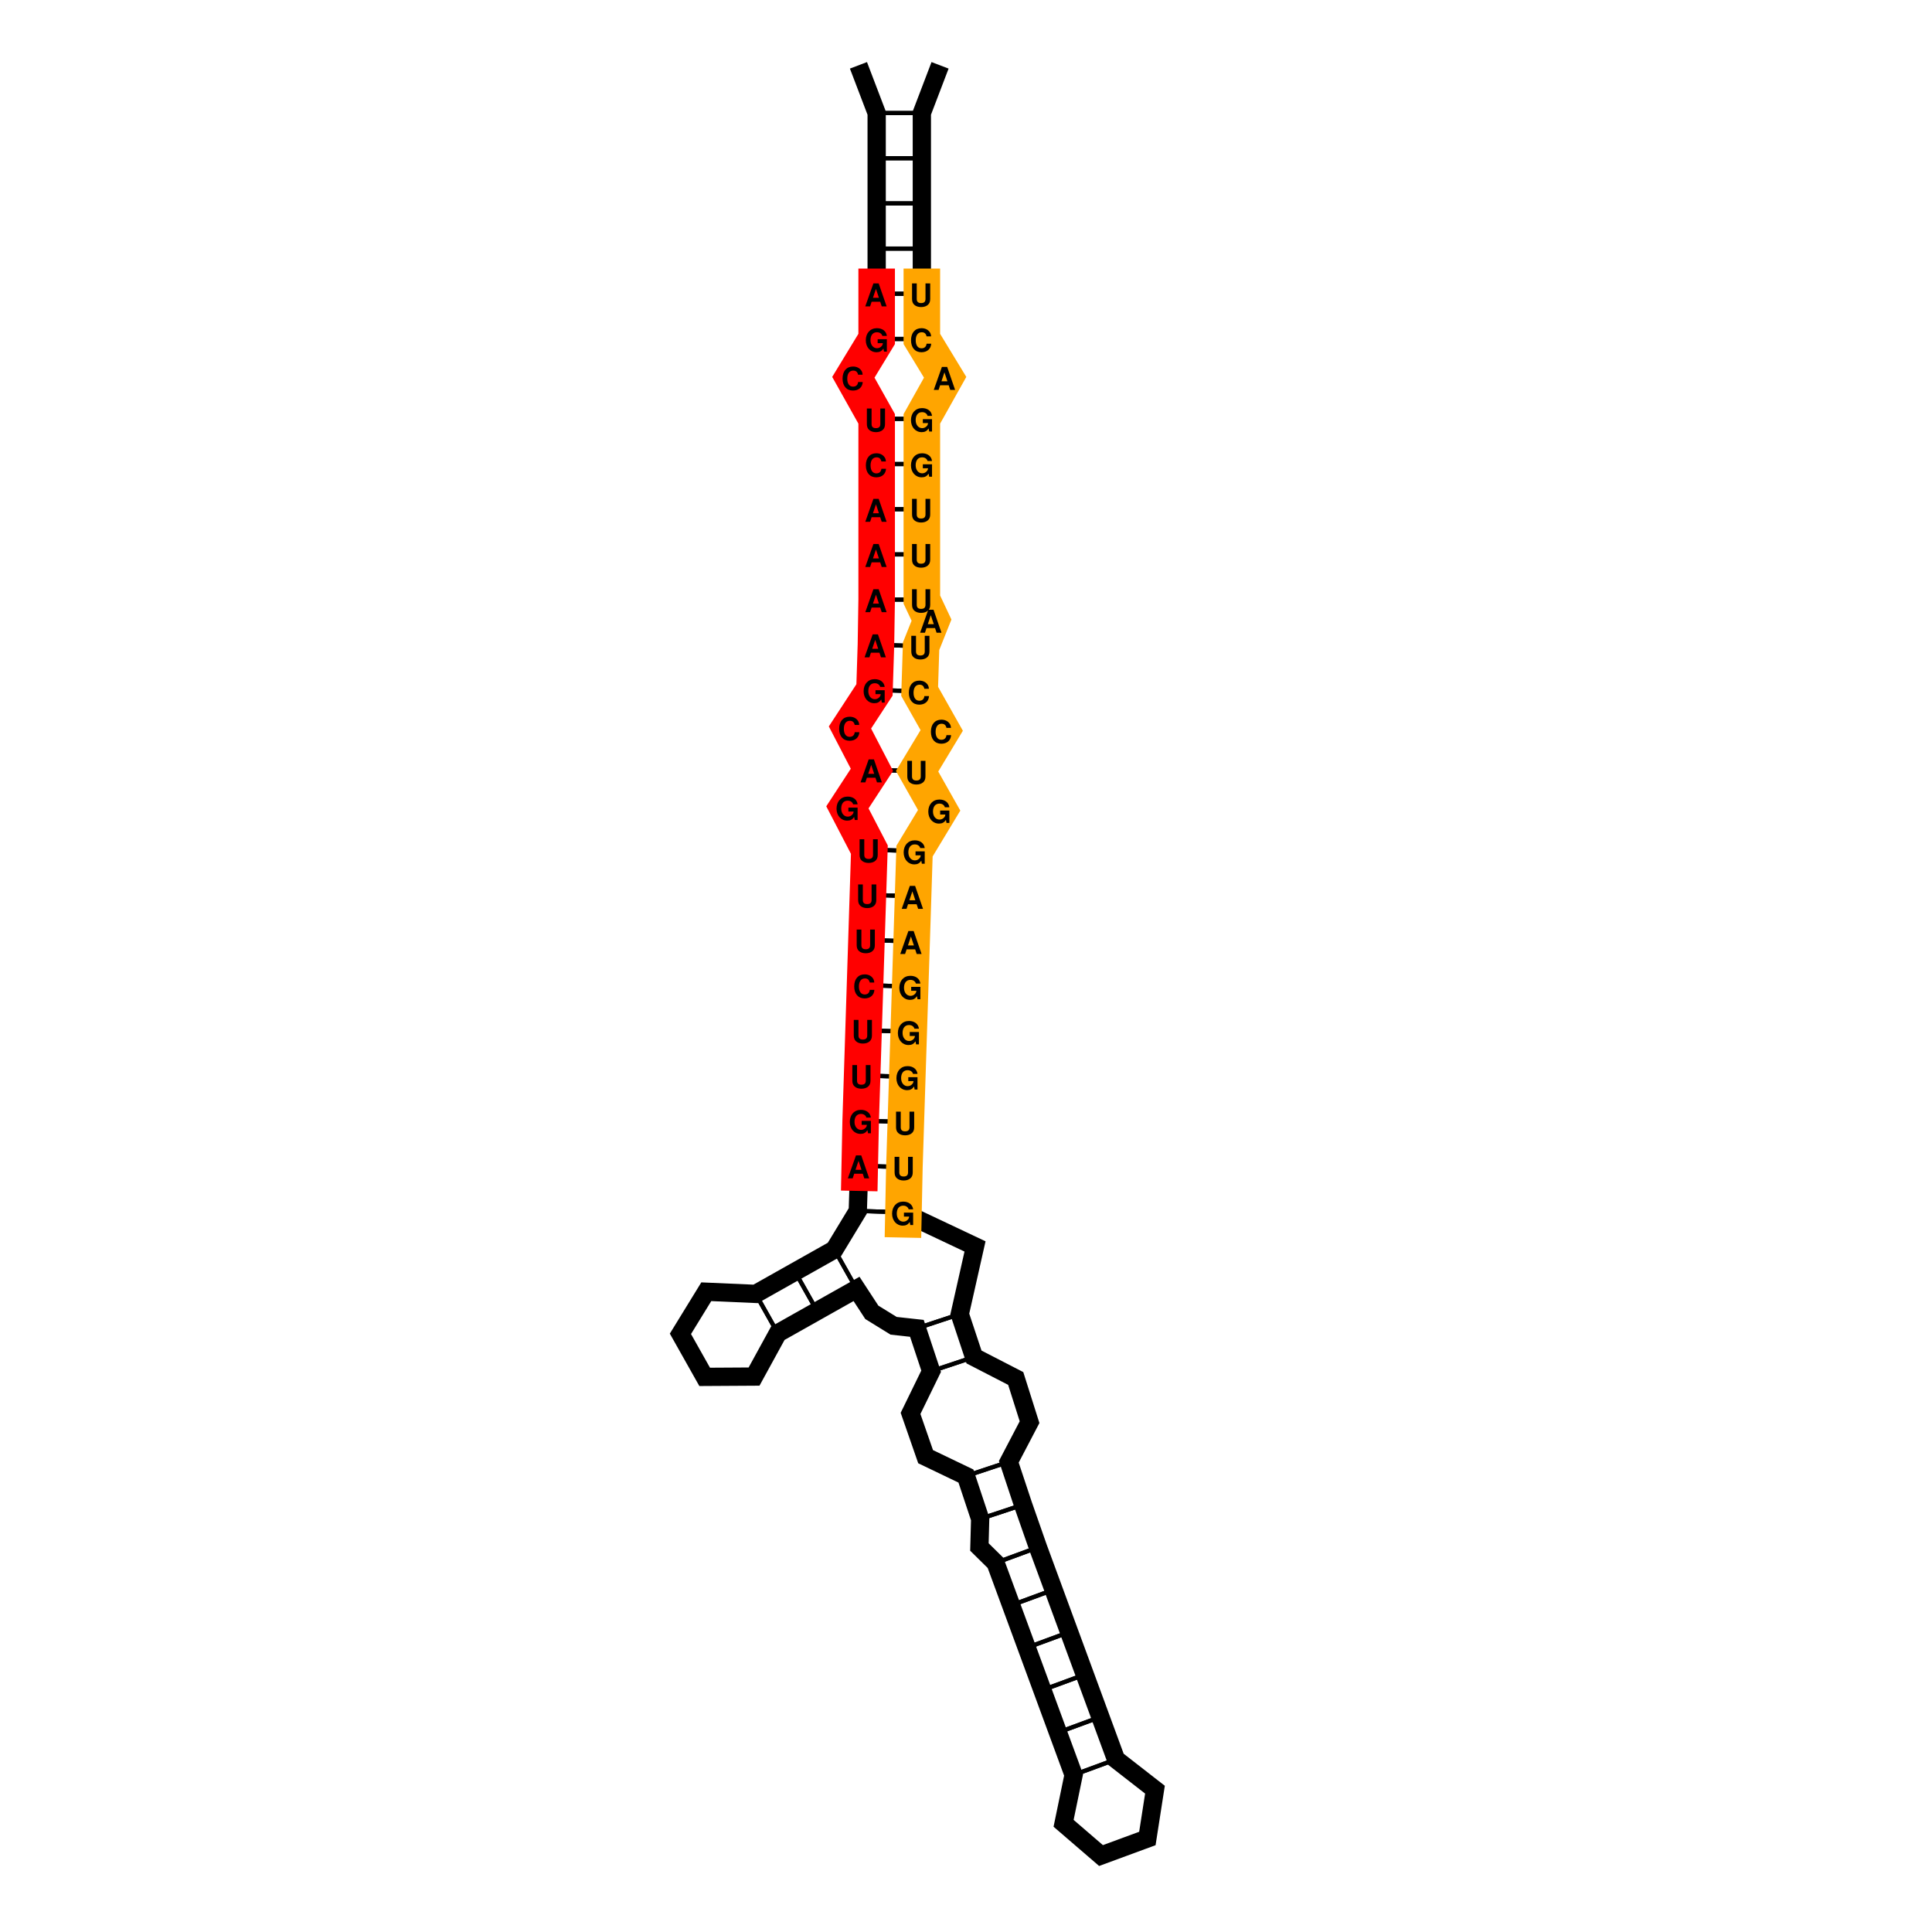
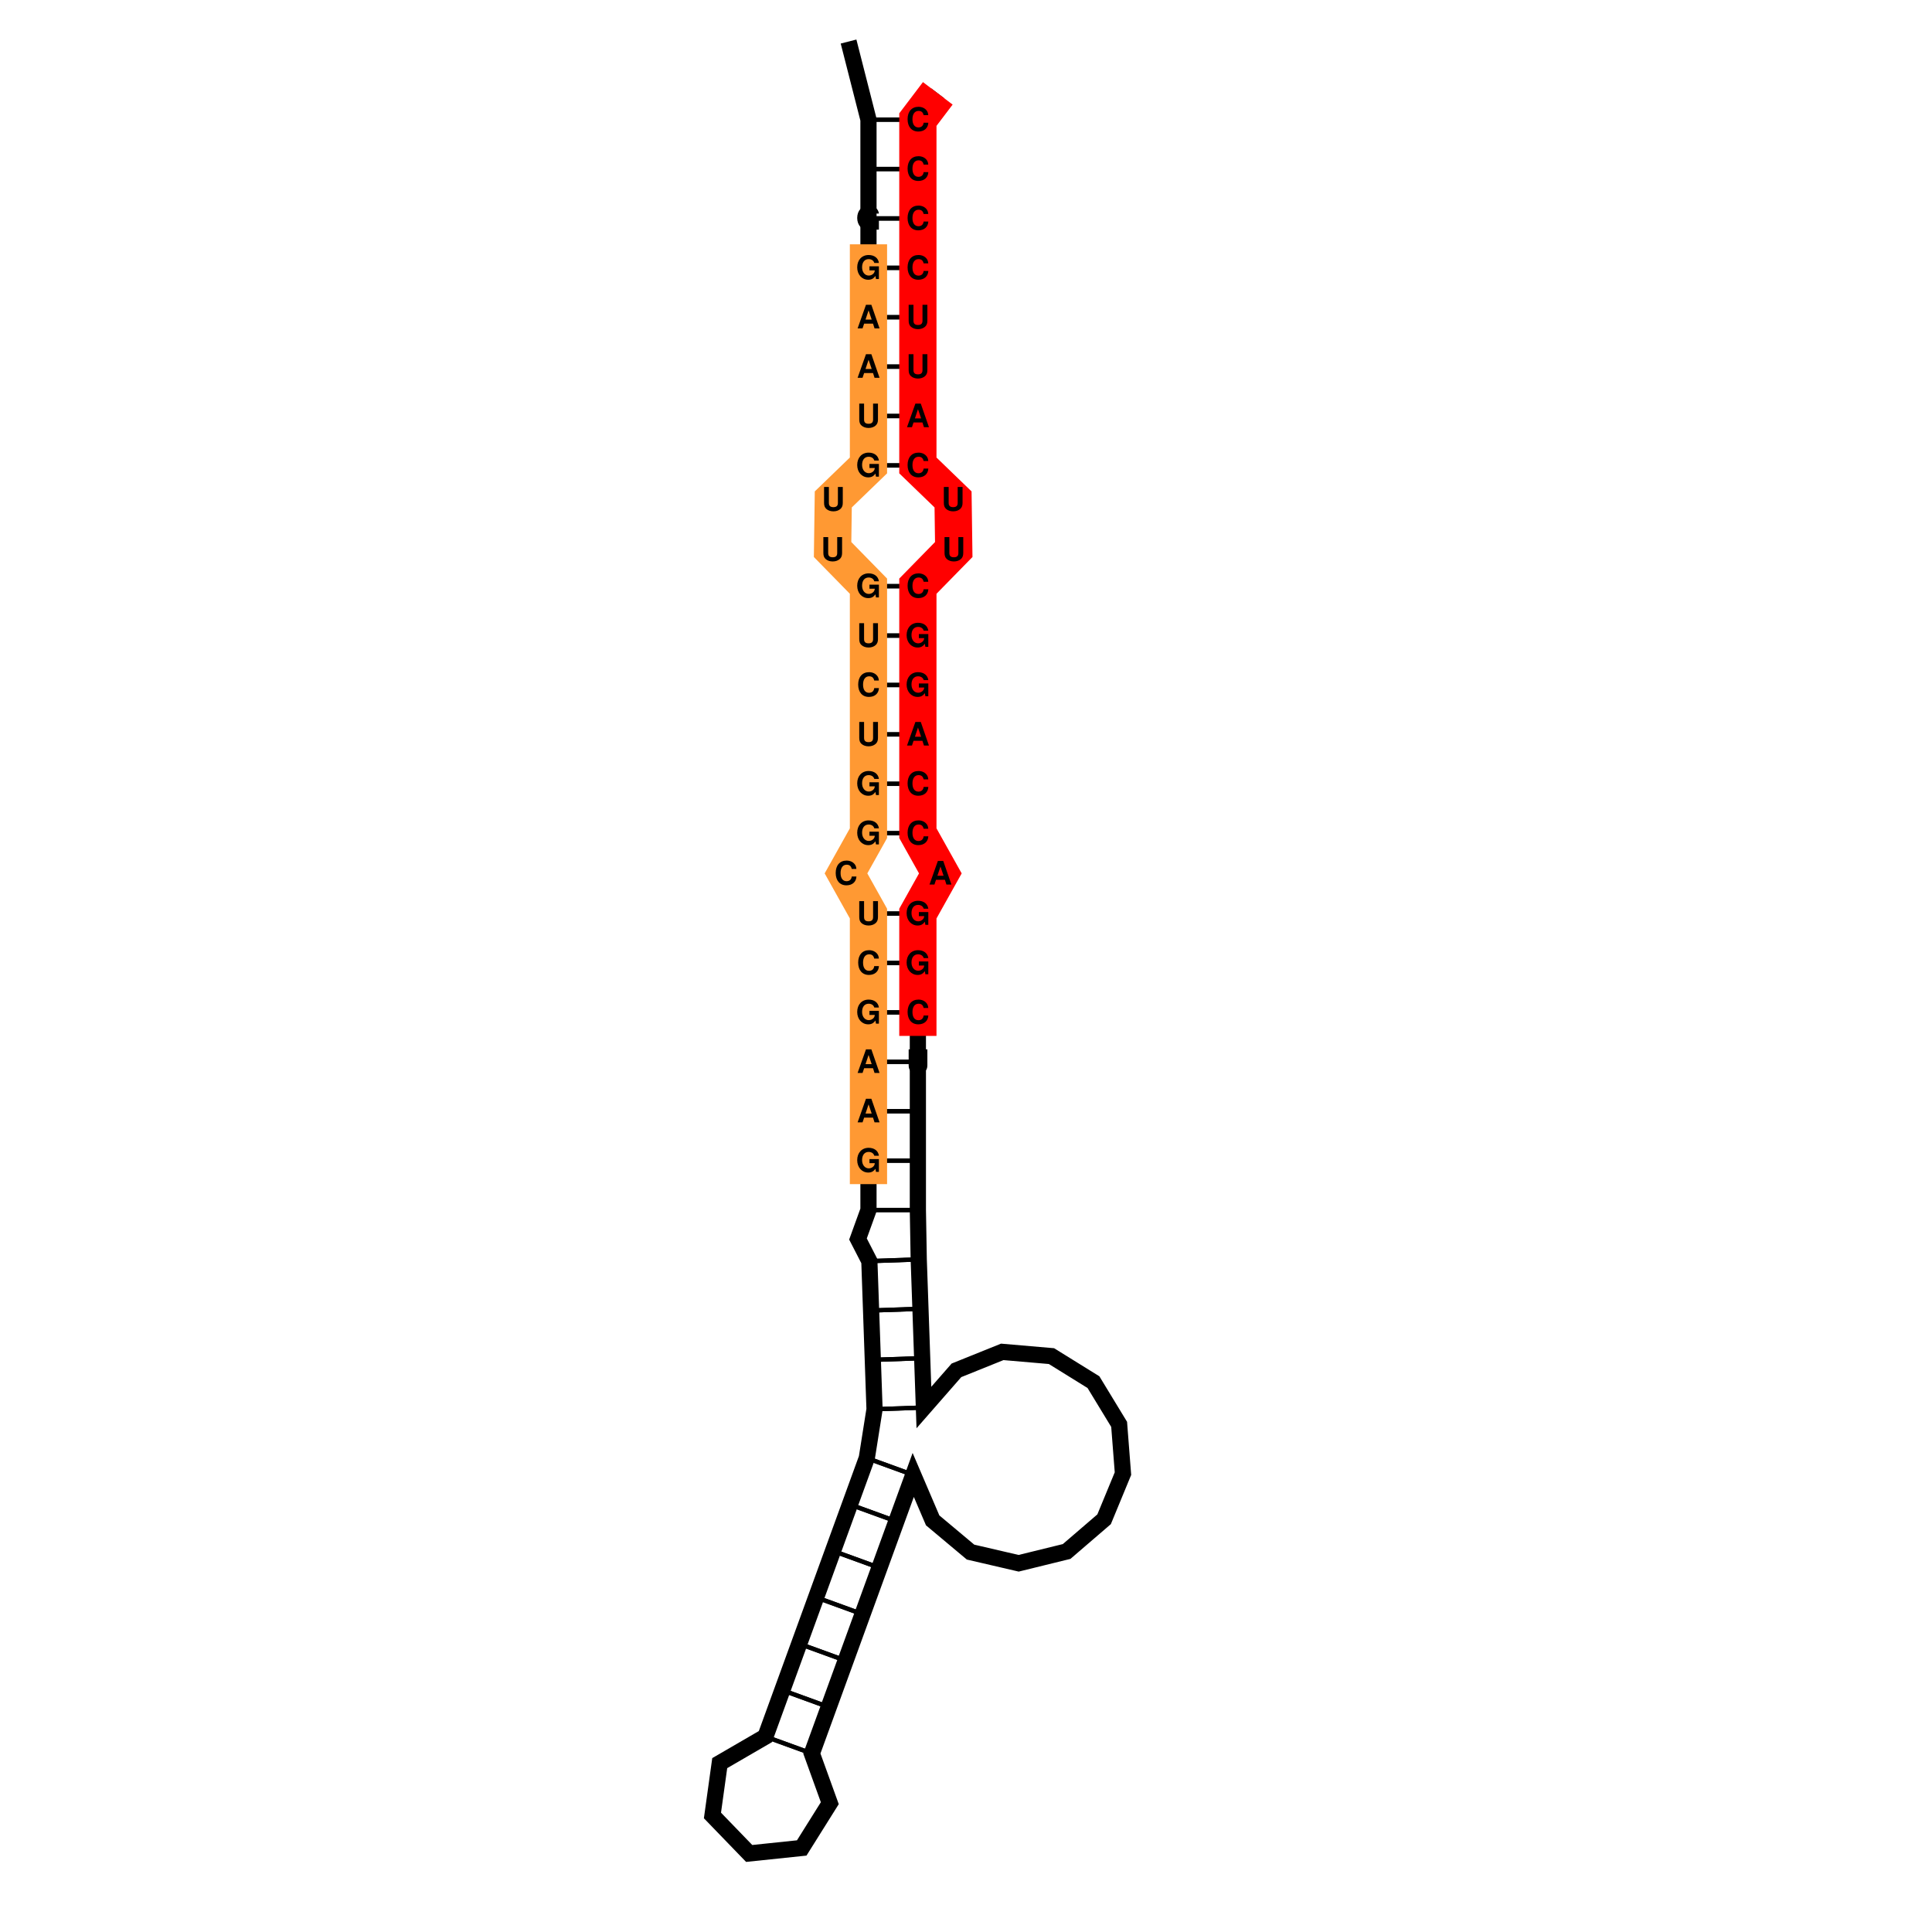
- <svg xmlns="http://www.w3.org/2000/svg" baseProfile="full" height="100%" preserveAspectRatio="xMidYMid meet" version="1.1" viewBox="0, 0, 452, 452" width="100%">
+ <svg xmlns="http://www.w3.org/2000/svg" baseProfile="full" height="100%" preserveAspectRatio="xMidYMid meet" version="1.1" viewBox="0, 0, 452.0, 452.0" width="100%">
  <defs />
  <g id="precursor" transform="translate(0, 10) scale(0.95, 0.95)">
-     <g id="pairs" stroke="black" stroke-width="1.034">
-       <line x1="215.894" x2="227.021" y1="17.313" y2="17.313" />
-       <line x1="215.894" x2="227.021" y1="28.44" y2="28.44" />
-       <line x1="215.894" x2="227.021" y1="39.567" y2="39.567" />
-       <line x1="215.894" x2="227.021" y1="50.694" y2="50.694" />
-       <line x1="215.894" x2="227.021" y1="61.82" y2="61.82" />
-       <line x1="215.894" x2="227.021" y1="72.947" y2="72.947" />
-       <line x1="215.894" x2="227.021" y1="92.625" y2="92.625" />
-       <line x1="215.894" x2="227.021" y1="103.752" y2="103.752" />
-       <line x1="215.894" x2="227.021" y1="114.878" y2="114.878" />
-       <line x1="215.894" x2="227.021" y1="126.005" y2="126.005" />
-       <line x1="215.894" x2="227.021" y1="137.132" y2="137.132" />
-       <line x1="215.716" x2="226.837" y1="148.258" y2="148.614" />
-       <line x1="215.36" x2="226.481" y1="159.378" y2="159.735" />
-       <line x1="214.728" x2="225.85" y1="179.046" y2="179.403" />
-       <line x1="214.098" x2="225.219" y1="198.714" y2="199.071" />
-       <line x1="213.741" x2="224.863" y1="209.835" y2="210.192" />
-       <line x1="213.385" x2="224.506" y1="220.957" y2="221.313" />
-       <line x1="213.028" x2="224.149" y1="232.078" y2="232.434" />
-       <line x1="212.671" x2="223.792" y1="243.198" y2="243.555" />
-       <line x1="212.315" x2="223.436" y1="254.319" y2="254.676" />
-       <line x1="211.958" x2="223.079" y1="265.441" y2="265.798" />
-       <line x1="211.602" x2="222.723" y1="276.562" y2="276.919" />
-       <line x1="211.245" x2="222.366" y1="287.683" y2="288.04" />
-       <line x1="205.477" x2="210.937" y1="297.199" y2="306.893" />
-       <line x1="195.782" x2="201.242" y1="302.658" y2="312.353" />
-       <line x1="186.087" x2="191.547" y1="308.118" y2="317.814" />
-       <line x1="191.547" x2="186.087" y1="317.814" y2="308.118" />
-       <line x1="201.242" x2="195.782" y1="312.353" y2="302.658" />
-       <line x1="210.937" x2="205.477" y1="306.893" y2="297.199" />
-       <line x1="225.802" x2="236.362" y1="316.602" y2="313.096" />
-       <line x1="229.308" x2="239.868" y1="327.162" y2="323.656" />
-       <line x1="237.877" x2="248.437" y1="352.973" y2="349.467" />
-       <line x1="241.384" x2="251.944" y1="363.533" y2="360.027" />
-       <line x1="245.177" x2="255.619" y1="374.372" y2="370.53" />
-       <line x1="249.02" x2="259.462" y1="384.814" y2="380.972" />
-       <line x1="252.862" x2="263.304" y1="395.257" y2="391.414" />
-       <line x1="256.705" x2="267.148" y1="405.699" y2="401.856" />
-       <line x1="260.548" x2="270.99" y1="416.141" y2="412.298" />
-       <line x1="264.39" x2="274.833" y1="426.583" y2="422.741" />
-       <line x1="274.833" x2="264.39" y1="422.741" y2="426.583" />
-       <line x1="270.99" x2="260.548" y1="412.298" y2="416.141" />
-       <line x1="267.148" x2="256.705" y1="401.856" y2="405.699" />
-       <line x1="263.304" x2="252.862" y1="391.414" y2="395.257" />
-       <line x1="259.462" x2="249.02" y1="380.972" y2="384.814" />
-       <line x1="255.619" x2="245.177" y1="370.53" y2="374.372" />
-       <line x1="251.944" x2="241.384" y1="360.027" y2="363.533" />
-       <line x1="248.437" x2="237.877" y1="349.467" y2="352.973" />
-       <line x1="239.868" x2="229.308" y1="323.656" y2="327.162" />
-       <line x1="236.362" x2="225.802" y1="313.096" y2="316.602" />
-       <line x1="222.366" x2="211.245" y1="288.04" y2="287.683" />
-       <line x1="222.723" x2="211.602" y1="276.919" y2="276.562" />
-       <line x1="223.079" x2="211.958" y1="265.798" y2="265.441" />
-       <line x1="223.436" x2="212.315" y1="254.676" y2="254.319" />
-       <line x1="223.792" x2="212.671" y1="243.555" y2="243.198" />
-       <line x1="224.149" x2="213.028" y1="232.434" y2="232.078" />
-       <line x1="224.506" x2="213.385" y1="221.313" y2="220.957" />
-       <line x1="224.863" x2="213.741" y1="210.192" y2="209.835" />
-       <line x1="225.219" x2="214.098" y1="199.071" y2="198.714" />
-       <line x1="225.85" x2="214.728" y1="179.403" y2="179.046" />
-       <line x1="226.481" x2="215.36" y1="159.735" y2="159.378" />
-       <line x1="226.837" x2="215.716" y1="148.614" y2="148.258" />
-       <line x1="227.021" x2="215.894" y1="137.132" y2="137.132" />
-       <line x1="227.021" x2="215.894" y1="126.005" y2="126.005" />
-       <line x1="227.021" x2="215.894" y1="114.878" y2="114.878" />
-       <line x1="227.021" x2="215.894" y1="103.752" y2="103.752" />
-       <line x1="227.021" x2="215.894" y1="92.625" y2="92.625" />
-       <line x1="227.021" x2="215.894" y1="72.947" y2="72.947" />
-       <line x1="227.021" x2="215.894" y1="61.82" y2="61.82" />
-       <line x1="227.021" x2="215.894" y1="50.694" y2="50.694" />
-       <line x1="227.021" x2="215.894" y1="39.567" y2="39.567" />
-       <line x1="227.021" x2="215.894" y1="28.44" y2="28.44" />
-       <line x1="227.021" x2="215.894" y1="17.313" y2="17.313" />
+     <g id="pairs" stroke="black" stroke-width="1.063">
+       <line x1="213.876" x2="226.042" y1="18.93" y2="18.93" />
+       <line x1="213.876" x2="226.042" y1="31.097" y2="31.097" />
+       <line x1="213.876" x2="226.042" y1="43.263" y2="43.263" />
+       <line x1="213.876" x2="226.042" y1="55.43" y2="55.43" />
+       <line x1="213.876" x2="226.042" y1="67.596" y2="67.596" />
+       <line x1="213.876" x2="226.042" y1="79.763" y2="79.763" />
+       <line x1="213.876" x2="226.042" y1="91.929" y2="91.929" />
+       <line x1="213.876" x2="226.042" y1="104.096" y2="104.096" />
+       <line x1="213.876" x2="226.042" y1="133.833" y2="133.833" />
+       <line x1="213.876" x2="226.042" y1="146" y2="146" />
+       <line x1="213.876" x2="226.042" y1="158.166" y2="158.166" />
+       <line x1="213.876" x2="226.042" y1="170.333" y2="170.333" />
+       <line x1="213.876" x2="226.042" y1="182.499" y2="182.499" />
+       <line x1="213.876" x2="226.042" y1="194.666" y2="194.666" />
+       <line x1="213.876" x2="226.042" y1="214.462" y2="214.462" />
+       <line x1="213.876" x2="226.042" y1="226.629" y2="226.629" />
+       <line x1="213.876" x2="226.042" y1="238.795" y2="238.795" />
+       <line x1="213.876" x2="226.042" y1="250.962" y2="250.962" />
+       <line x1="213.876" x2="226.042" y1="263.128" y2="263.128" />
+       <line x1="213.876" x2="226.042" y1="275.295" y2="275.295" />
+       <line x1="213.876" x2="226.042" y1="287.461" y2="287.461" />
+       <line x1="214.095" x2="226.255" y1="300.05" y2="299.626" />
+       <line x1="214.52" x2="226.679" y1="312.209" y2="311.785" />
+       <line x1="214.945" x2="227.104" y1="324.369" y2="323.944" />
+       <line x1="215.369" x2="227.528" y1="336.528" y2="336.103" />
+       <line x1="213.466" x2="224.899" y1="348.544" y2="352.705" />
+       <line x1="209.305" x2="220.738" y1="359.978" y2="364.139" />
+       <line x1="205.143" x2="216.577" y1="371.41" y2="375.571" />
+       <line x1="200.982" x2="212.415" y1="382.842" y2="387.004" />
+       <line x1="196.821" x2="208.254" y1="394.276" y2="398.437" />
+       <line x1="192.66" x2="204.093" y1="405.708" y2="409.869" />
+       <line x1="188.499" x2="199.931" y1="417.141" y2="421.302" />
+       <line x1="199.931" x2="188.499" y1="421.302" y2="417.141" />
+       <line x1="204.093" x2="192.66" y1="409.869" y2="405.708" />
+       <line x1="208.254" x2="196.821" y1="398.437" y2="394.276" />
+       <line x1="212.415" x2="200.982" y1="387.004" y2="382.842" />
+       <line x1="216.577" x2="205.143" y1="375.571" y2="371.41" />
+       <line x1="220.738" x2="209.305" y1="364.139" y2="359.978" />
+       <line x1="224.899" x2="213.466" y1="352.705" y2="348.544" />
+       <line x1="227.528" x2="215.369" y1="336.103" y2="336.528" />
+       <line x1="227.104" x2="214.945" y1="323.944" y2="324.369" />
+       <line x1="226.679" x2="214.52" y1="311.785" y2="312.209" />
+       <line x1="226.255" x2="214.095" y1="299.626" y2="300.05" />
+       <line x1="226.042" x2="213.876" y1="287.461" y2="287.461" />
+       <line x1="226.042" x2="213.876" y1="275.295" y2="275.295" />
+       <line x1="226.042" x2="213.876" y1="263.128" y2="263.128" />
+       <line x1="226.042" x2="213.876" y1="250.962" y2="250.962" />
+       <line x1="226.042" x2="213.876" y1="238.795" y2="238.795" />
+       <line x1="226.042" x2="213.876" y1="226.629" y2="226.629" />
+       <line x1="226.042" x2="213.876" y1="214.462" y2="214.462" />
+       <line x1="226.042" x2="213.876" y1="194.666" y2="194.666" />
+       <line x1="226.042" x2="213.876" y1="182.499" y2="182.499" />
+       <line x1="226.042" x2="213.876" y1="170.333" y2="170.333" />
+       <line x1="226.042" x2="213.876" y1="158.166" y2="158.166" />
+       <line x1="226.042" x2="213.876" y1="146" y2="146" />
+       <line x1="226.042" x2="213.876" y1="133.833" y2="133.833" />
+       <line x1="226.042" x2="213.876" y1="104.096" y2="104.096" />
+       <line x1="226.042" x2="213.876" y1="91.929" y2="91.929" />
+       <line x1="226.042" x2="213.876" y1="79.763" y2="79.763" />
+       <line x1="226.042" x2="213.876" y1="67.596" y2="67.596" />
+       <line x1="226.042" x2="213.876" y1="55.43" y2="55.43" />
+       <line x1="226.042" x2="213.876" y1="43.263" y2="43.263" />
+       <line x1="226.042" x2="213.876" y1="31.097" y2="31.097" />
+       <line x1="226.042" x2="213.876" y1="18.93" y2="18.93" />
    </g>
-     <polyline fill="none" points="211.409,5.563 215.894,17.313 215.894,28.44 215.894,39.567 215.894,50.694 215.894,61.82 215.894,72.947 210.155,82.388 215.894,92.625 215.894,103.752 215.894,114.878 215.894,126.005 215.894,137.132 215.716,148.258 215.36,159.378 209.32,168.631 214.728,179.046 208.689,188.299 214.098,198.714 213.741,209.835 213.385,220.957 213.028,232.078 212.671,243.198 212.315,254.319 211.958,265.441 211.602,276.562 211.245,287.683 205.477,297.199 195.782,302.658 186.087,308.118 173.934,307.587 167.567,317.953 173.537,328.553 185.701,328.481 191.547,317.814 201.242,312.353 210.937,306.893 214.699,312.657 220.078,315.974 225.802,316.602 229.308,327.162 224.24,337.547 227.947,348.206 237.877,352.973 241.384,363.533 241.198,370.449 245.177,374.372 249.02,384.814 252.862,395.257 256.705,405.699 260.548,416.141 264.39,426.583 261.927,438.495 271.144,446.435 282.56,442.233 284.431,430.214 274.833,422.741 270.99,412.298 267.148,401.856 263.304,391.414 259.462,380.972 255.619,370.53 251.944,360.027 248.437,349.467 253.545,339.707 250.14,328.947 239.868,323.656 236.362,313.096 240.115,296.429 222.366,288.04 222.723,276.919 223.079,265.798 223.436,254.676 223.792,243.555 224.149,232.434 224.506,221.313 224.863,210.192 225.219,199.071 231.284,189.023 225.85,179.403 231.914,169.356 226.481,159.735 226.837,148.614 229.401,142.188 227.021,137.132 227.021,126.005 227.021,114.878 227.021,103.752 227.021,92.625 232.76,82.388 227.021,72.947 227.021,61.82 227.021,50.694 227.021,39.567 227.021,28.44 227.021,17.313 231.506,5.563" stroke="black" stroke-width="4.5" />
-     <polyline fill="none" points="215.894,55.617 215.894,72.947 210.155,82.388 215.894,92.625 215.894,103.752 215.894,114.878 215.894,126.005 215.894,137.132 215.716,148.258 215.36,159.378 209.32,168.631 214.728,179.046 208.689,188.299 214.098,198.714 213.741,209.835 213.385,220.957 213.028,232.078 212.671,243.198 212.315,254.319 211.958,265.441 211.602,282.766" stroke="red" stroke-width="9" />
-     <polyline fill="none" points="222.366,294.243 222.723,276.919 223.079,265.798 223.436,254.676 223.792,243.555 224.149,232.434 224.506,221.313 224.863,210.192 225.219,199.071 231.284,189.023 225.85,179.403 231.914,169.356 226.481,159.735 226.837,148.614 229.401,142.188 227.021,137.132 227.021,126.005 227.021,114.878 227.021,103.752 227.021,92.625 232.76,82.388 227.021,72.947 227.021,55.617" stroke="orange" stroke-width="9" />
-     <g fill="black" font-family="Helvetica" font-size="7.75" font-weight="bold" id="nucleotides" transform="translate(-3.005082,3.101842)">
-       <text x="215.894" y="61.82">A</text>
-       <text x="215.894" y="72.947">G</text>
-       <text x="210.155" y="82.388">C</text>
-       <text x="215.894" y="92.625">U</text>
-       <text x="215.894" y="103.752">C</text>
-       <text x="215.894" y="114.878">A</text>
-       <text x="215.894" y="126.005">A</text>
-       <text x="215.894" y="137.132">A</text>
-       <text x="215.716" y="148.258">A</text>
-       <text x="215.36" y="159.378">G</text>
-       <text x="209.32" y="168.631">C</text>
-       <text x="214.728" y="179.046">A</text>
-       <text x="208.689" y="188.299">G</text>
-       <text x="214.098" y="198.714">U</text>
-       <text x="213.741" y="209.835">U</text>
-       <text x="213.385" y="220.957">U</text>
-       <text x="213.028" y="232.078">C</text>
-       <text x="212.671" y="243.198">U</text>
-       <text x="212.315" y="254.319">U</text>
-       <text x="211.958" y="265.441">G</text>
-       <text x="211.602" y="276.562">A</text>
-       <text x="222.366" y="288.04">G</text>
-       <text x="222.723" y="276.919">U</text>
-       <text x="223.079" y="265.798">U</text>
-       <text x="223.436" y="254.676">G</text>
-       <text x="223.792" y="243.555">G</text>
-       <text x="224.149" y="232.434">G</text>
-       <text x="224.506" y="221.313">A</text>
-       <text x="224.863" y="210.192">A</text>
-       <text x="225.219" y="199.071">G</text>
-       <text x="231.284" y="189.023">G</text>
-       <text x="225.85" y="179.403">U</text>
-       <text x="231.914" y="169.356">C</text>
-       <text x="226.481" y="159.735">C</text>
-       <text x="226.837" y="148.614">U</text>
-       <text x="229.401" y="142.188">A</text>
-       <text x="227.021" y="137.132">U</text>
-       <text x="227.021" y="126.005">U</text>
-       <text x="227.021" y="114.878">U</text>
-       <text x="227.021" y="103.752">G</text>
-       <text x="227.021" y="92.625">G</text>
-       <text x="232.76" y="82.388">A</text>
-       <text x="227.021" y="72.947">C</text>
-       <text x="227.021" y="61.82">U</text>
+     <polyline fill="none" points="208.972,-0.296 213.876,18.93 213.876,31.097 213.876,43.263 213.876,55.43 213.876,67.596 213.876,79.763 213.876,91.929 213.876,104.096 205.212,112.465 205.039,124.803 213.876,133.833 213.876,146 213.876,158.166 213.876,170.333 213.876,182.499 213.876,194.666 208.341,204.564 213.876,214.462 213.876,226.629 213.876,238.795 213.876,250.962 213.876,263.128 213.876,275.295 213.876,287.461 211.293,294.6 214.095,300.05 214.52,312.209 214.945,324.369 215.369,336.528 213.466,348.544 209.305,359.978 205.143,371.41 200.982,382.842 196.821,394.276 192.66,405.708 188.499,417.141 177.246,423.675 175.454,436.564 184.498,445.92 197.44,444.566 204.352,433.541 199.931,421.302 204.093,409.869 208.254,398.437 212.415,387.004 216.577,375.571 220.738,364.139 224.899,352.705 229.686,363.891 239.012,371.704 250.863,374.457 262.678,371.554 271.905,363.623 276.549,352.378 275.608,340.248 269.284,329.853 258.944,323.441 246.823,322.396 235.539,326.943 227.528,336.103 227.104,323.944 226.679,311.785 226.255,299.626 226.042,287.461 226.042,275.295 226.042,263.128 226.042,250.962 226.042,238.795 226.042,226.629 226.042,214.462 231.577,204.564 226.042,194.666 226.042,182.499 226.042,170.333 226.042,158.166 226.042,146 226.042,133.833 234.879,124.803 234.706,112.465 226.042,104.096 226.042,91.929 226.042,79.763 226.042,67.596 226.042,55.43 226.042,43.263 226.042,31.097 226.042,18.93 230.946,12.462" stroke="black" stroke-width="3.987" />
+     <polyline fill="none" points="226.042,244.583 226.042,238.795 226.042,226.629 226.042,214.462 231.577,204.564 226.042,194.666 226.042,182.499 226.042,170.333 226.042,158.166 226.042,146 226.042,133.833 234.879,124.803 234.706,112.465 226.042,104.096 226.042,91.929 226.042,79.763 226.042,67.596 226.042,55.43 226.042,43.263 226.042,31.097 226.042,18.93 230.946,12.462" stroke="#ff0000" stroke-width="9.17" />
+     <polyline fill="none" points="213.876,49.642 213.876,55.43 213.876,67.596 213.876,79.763 213.876,91.929 213.876,104.096 205.212,112.465 205.039,124.803 213.876,133.833 213.876,146 213.876,158.166 213.876,170.333 213.876,182.499 213.876,194.666 208.341,204.564 213.876,214.462 213.876,226.629 213.876,238.795 213.876,250.962 213.876,263.128 213.876,275.295 213.876,281.082" stroke="#ff9933" stroke-width="9.17" />
+     <g fill="black" font-family="Helvetica" font-size="7.974" font-weight="bold" id="nucleotides" transform="translate(0,2.750869)">
+       <text text-anchor="middle" x="226.042" y="250.962">U</text>
+       <text text-anchor="middle" x="226.042" y="238.795">C</text>
+       <text text-anchor="middle" x="226.042" y="226.629">G</text>
+       <text text-anchor="middle" x="226.042" y="214.462">G</text>
+       <text text-anchor="middle" x="231.577" y="204.564">A</text>
+       <text text-anchor="middle" x="226.042" y="194.666">C</text>
+       <text text-anchor="middle" x="226.042" y="182.499">C</text>
+       <text text-anchor="middle" x="226.042" y="170.333">A</text>
+       <text text-anchor="middle" x="226.042" y="158.166">G</text>
+       <text text-anchor="middle" x="226.042" y="146">G</text>
+       <text text-anchor="middle" x="226.042" y="133.833">C</text>
+       <text text-anchor="middle" x="234.879" y="124.803">U</text>
+       <text text-anchor="middle" x="234.706" y="112.465">U</text>
+       <text text-anchor="middle" x="226.042" y="104.096">C</text>
+       <text text-anchor="middle" x="226.042" y="91.929">A</text>
+       <text text-anchor="middle" x="226.042" y="79.763">U</text>
+       <text text-anchor="middle" x="226.042" y="67.596">U</text>
+       <text text-anchor="middle" x="226.042" y="55.43">C</text>
+       <text text-anchor="middle" x="226.042" y="43.263">C</text>
+       <text text-anchor="middle" x="226.042" y="31.097">C</text>
+       <text text-anchor="middle" x="226.042" y="18.93">C</text>
+       <text text-anchor="middle" x="213.876" y="43.263">G</text>
+       <text text-anchor="middle" x="213.876" y="55.43">G</text>
+       <text text-anchor="middle" x="213.876" y="67.596">A</text>
+       <text text-anchor="middle" x="213.876" y="79.763">A</text>
+       <text text-anchor="middle" x="213.876" y="91.929">U</text>
+       <text text-anchor="middle" x="213.876" y="104.096">G</text>
+       <text text-anchor="middle" x="205.212" y="112.465">U</text>
+       <text text-anchor="middle" x="205.039" y="124.803">U</text>
+       <text text-anchor="middle" x="213.876" y="133.833">G</text>
+       <text text-anchor="middle" x="213.876" y="146">U</text>
+       <text text-anchor="middle" x="213.876" y="158.166">C</text>
+       <text text-anchor="middle" x="213.876" y="170.333">U</text>
+       <text text-anchor="middle" x="213.876" y="182.499">G</text>
+       <text text-anchor="middle" x="213.876" y="194.666">G</text>
+       <text text-anchor="middle" x="208.341" y="204.564">C</text>
+       <text text-anchor="middle" x="213.876" y="214.462">U</text>
+       <text text-anchor="middle" x="213.876" y="226.629">C</text>
+       <text text-anchor="middle" x="213.876" y="238.795">G</text>
+       <text text-anchor="middle" x="213.876" y="250.962">A</text>
+       <text text-anchor="middle" x="213.876" y="263.128">A</text>
+       <text text-anchor="middle" x="213.876" y="275.295">G</text>
    </g>
  </g>
</svg>
